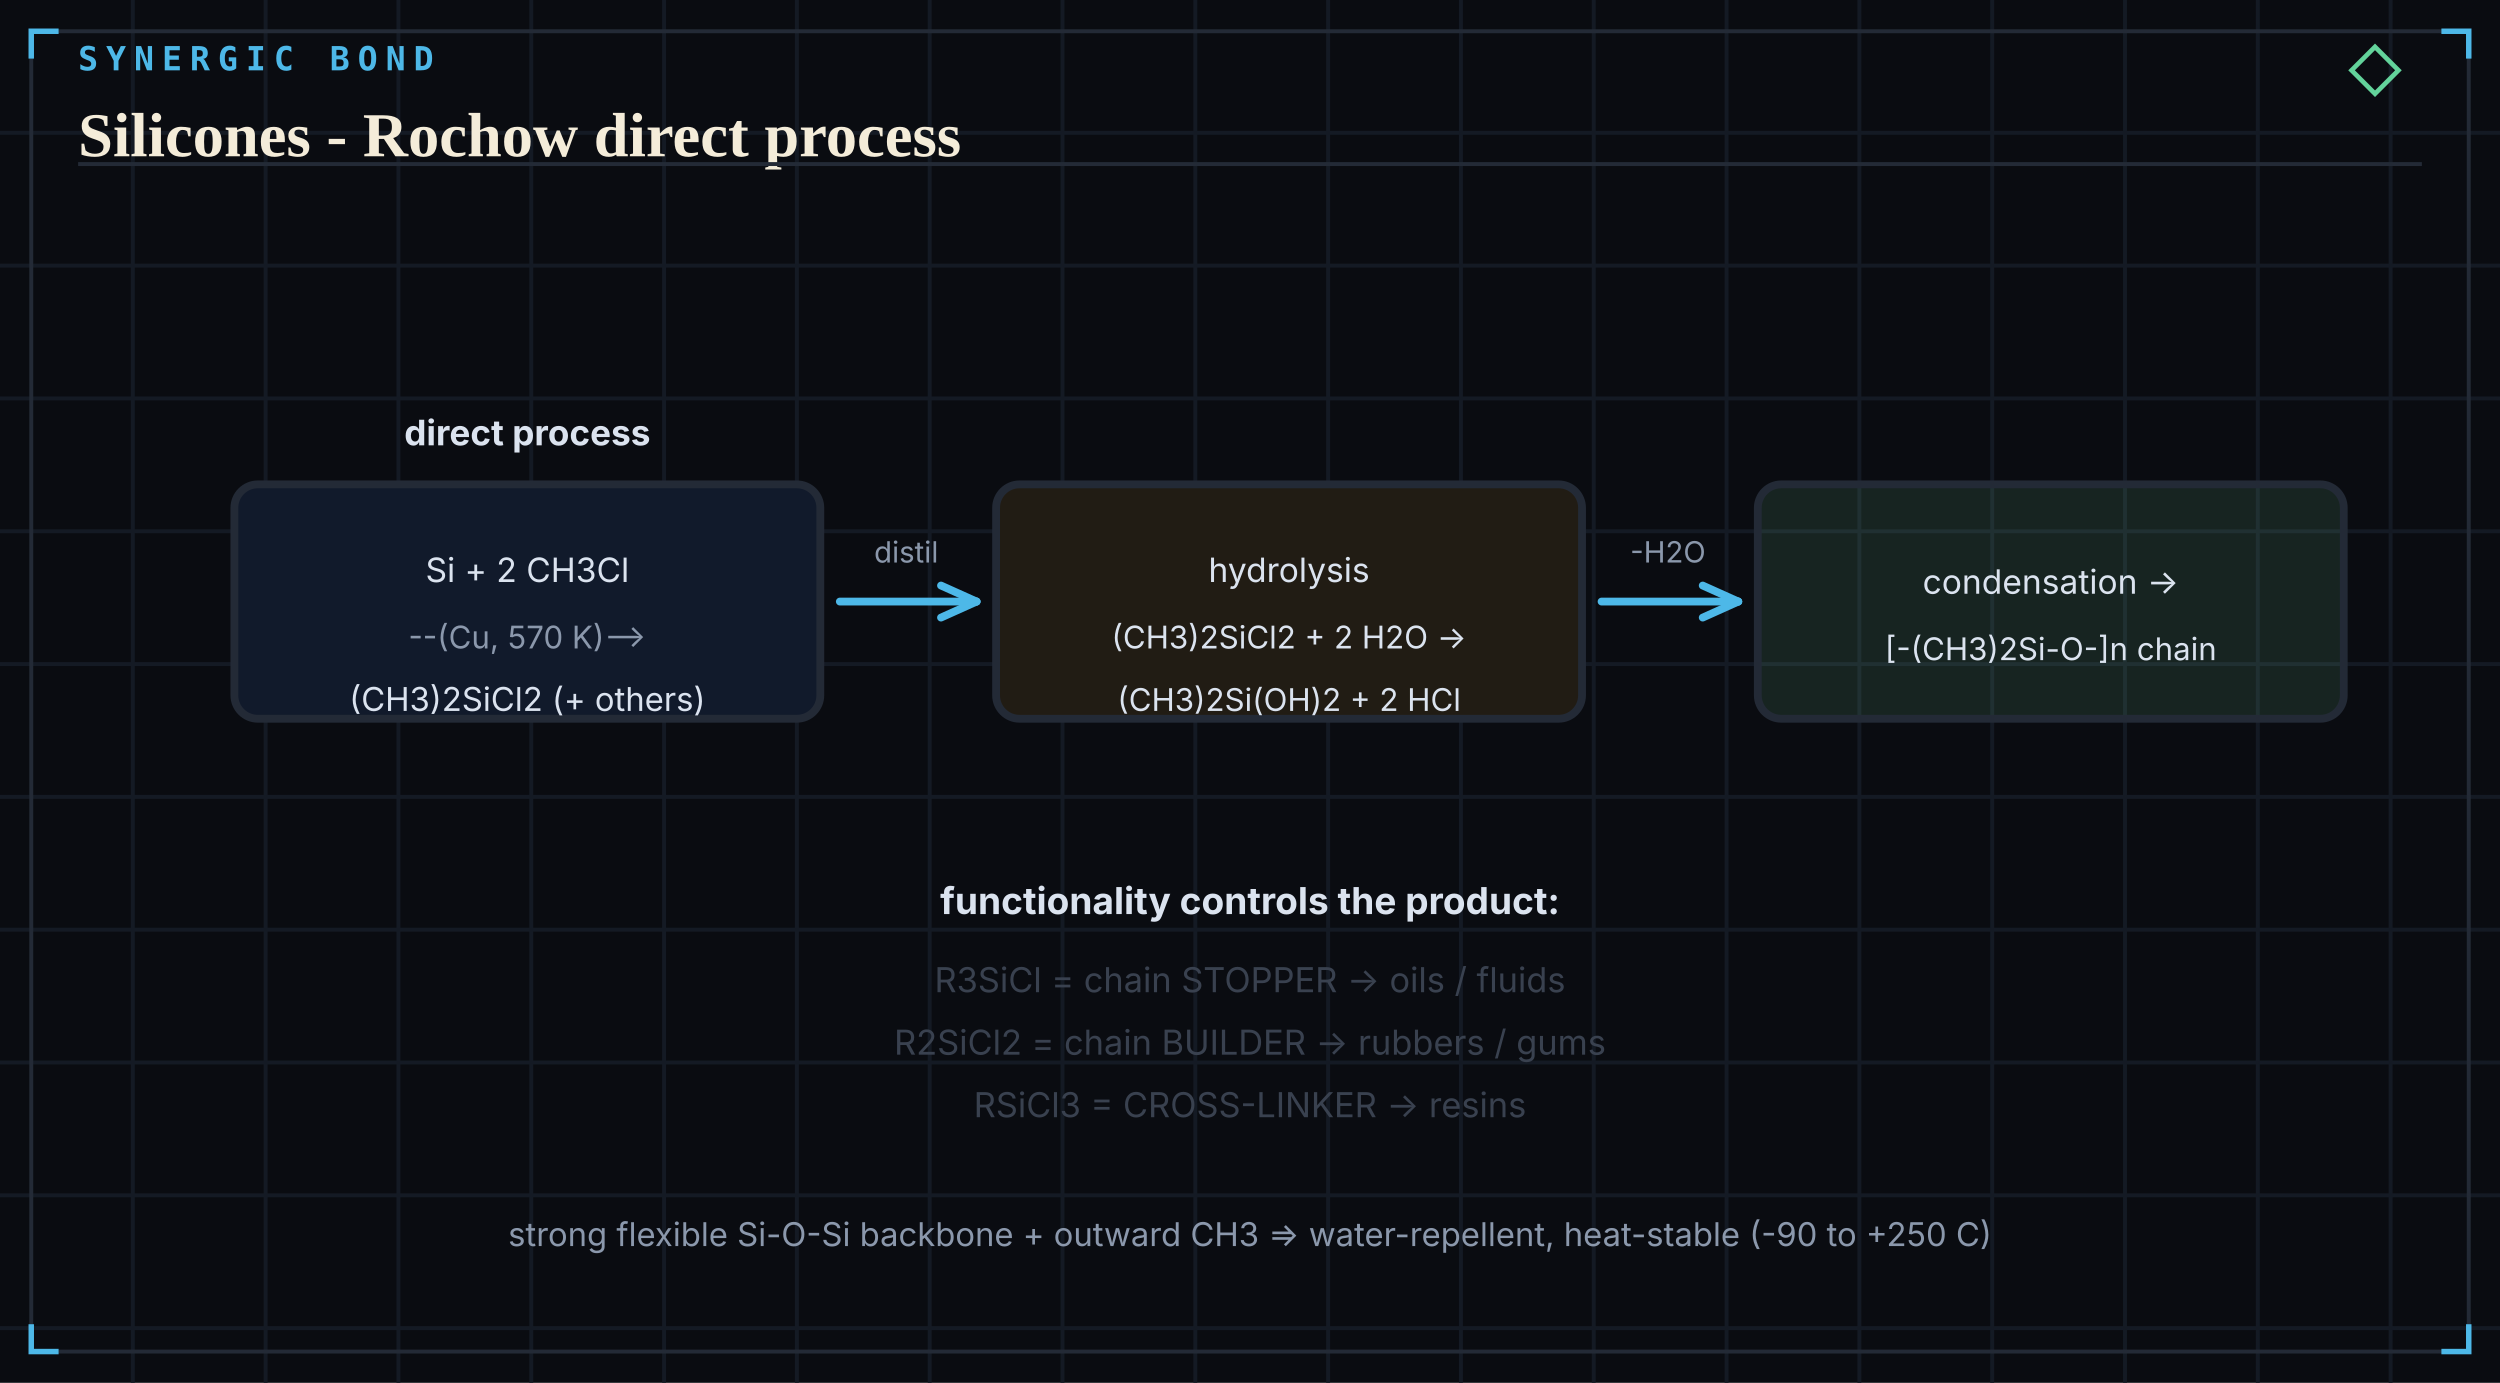
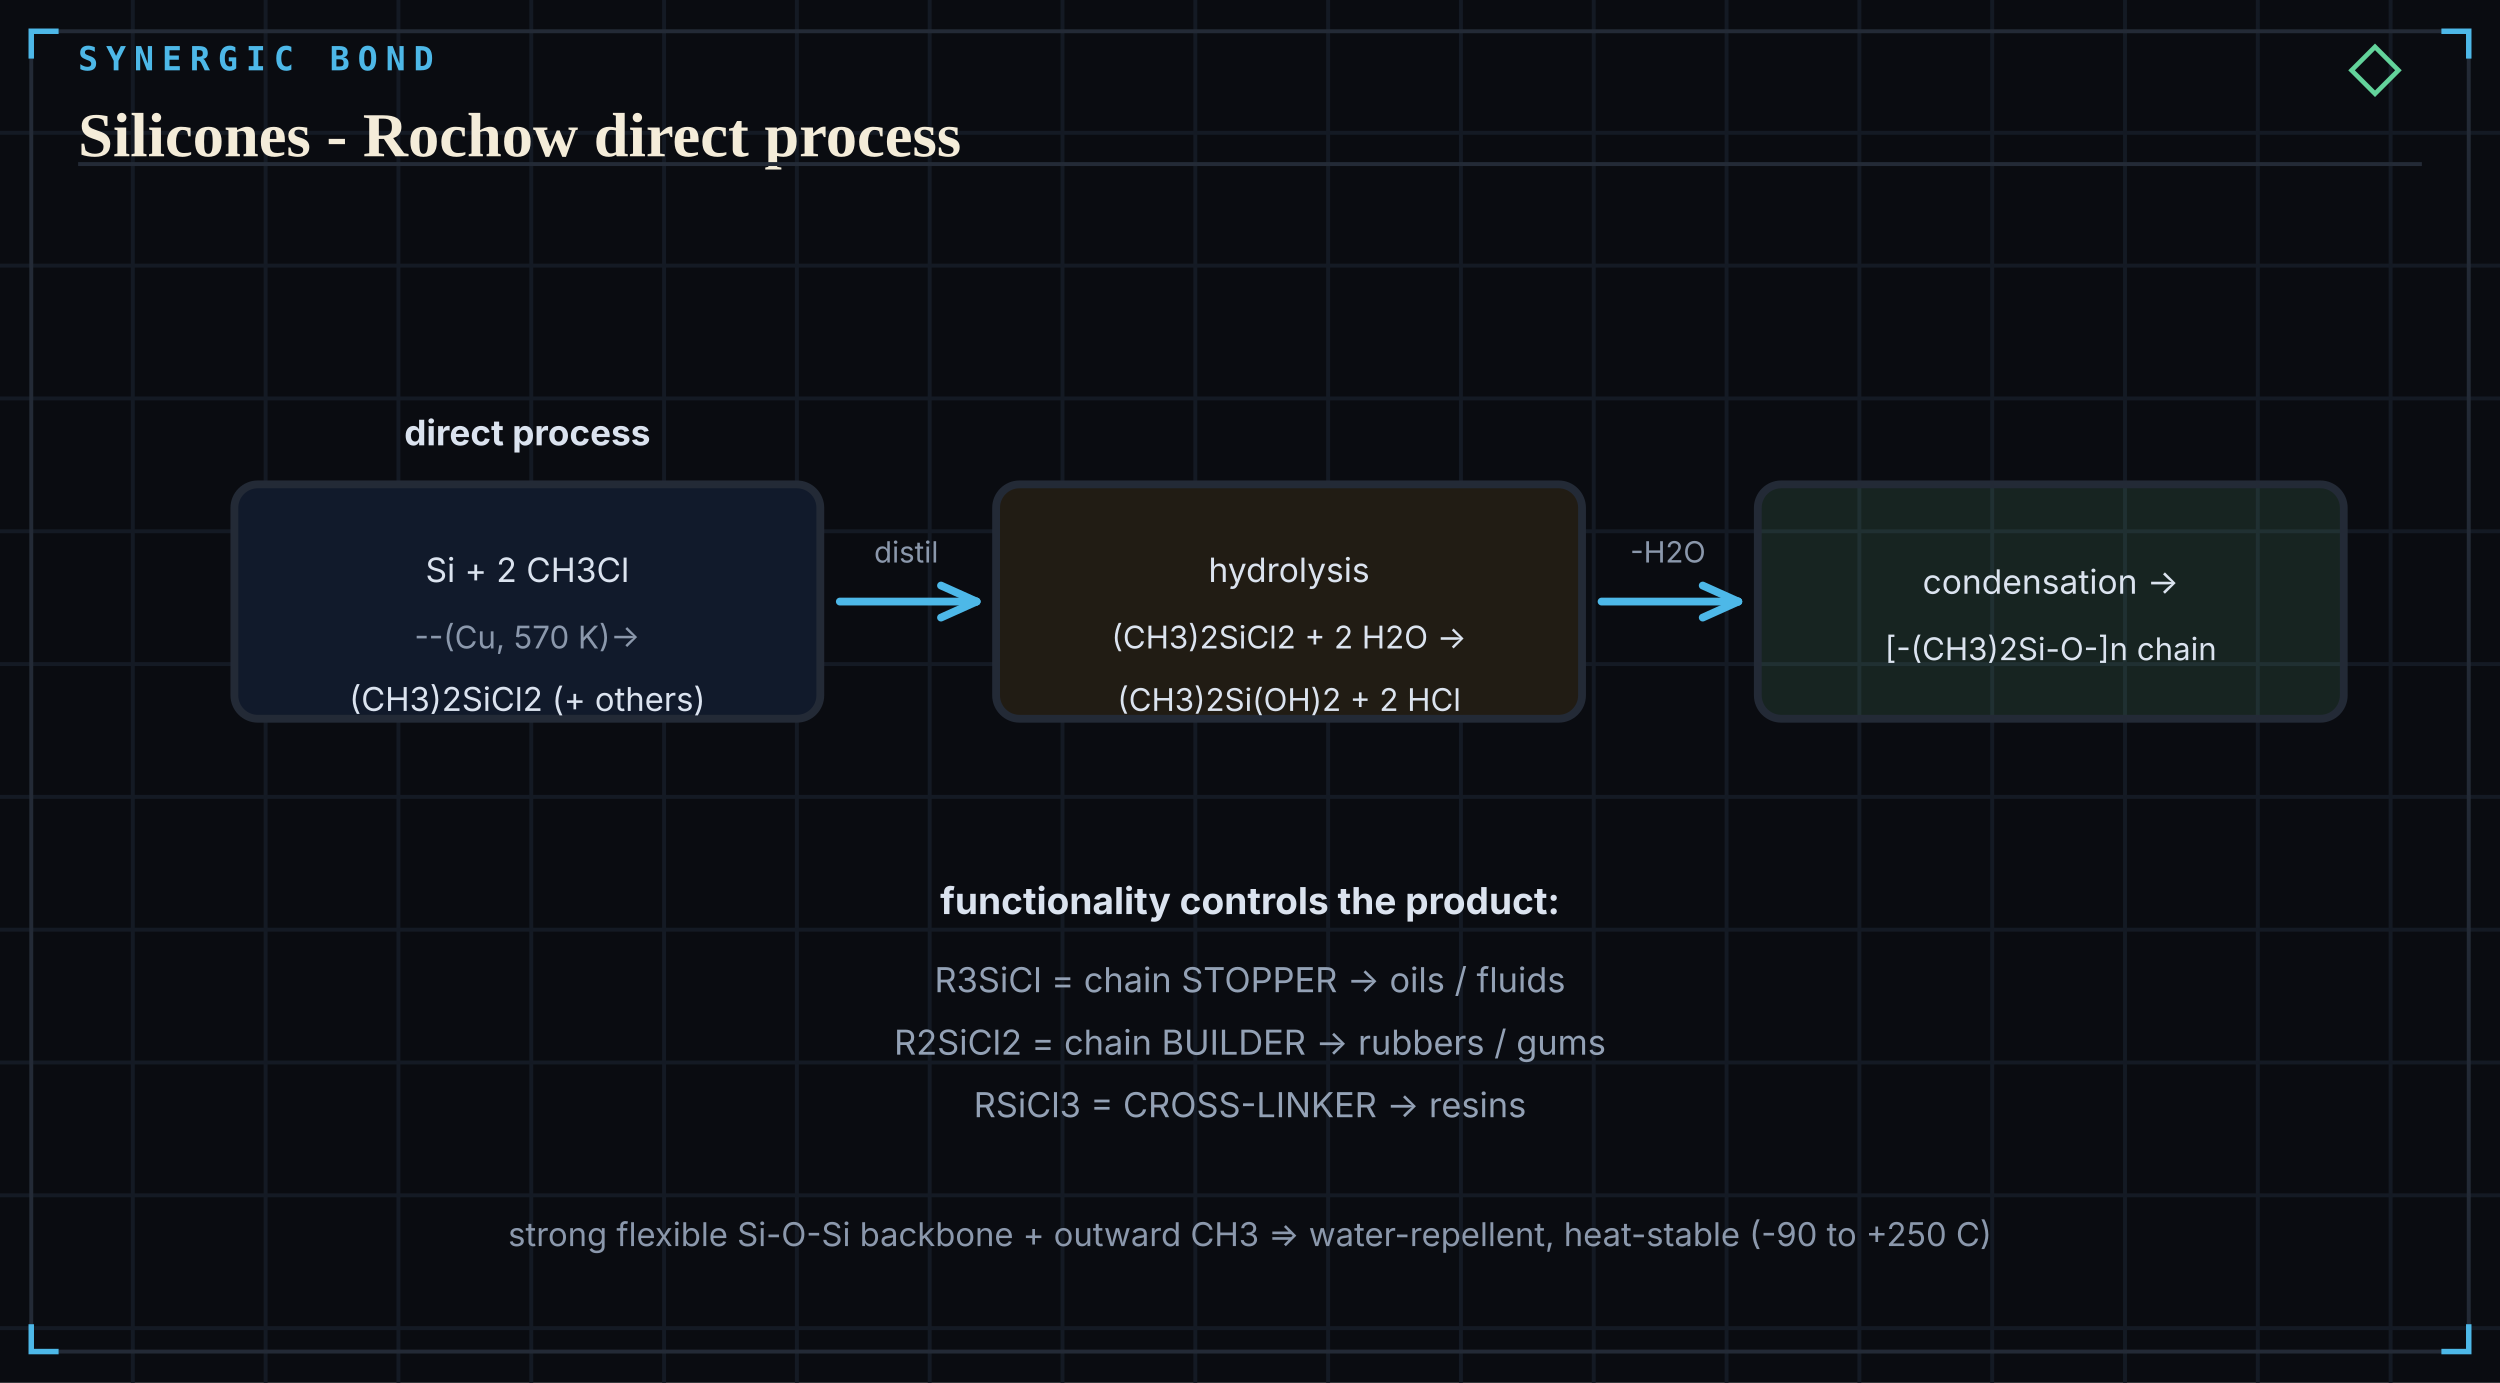
<svg xmlns="http://www.w3.org/2000/svg" width="640" height="354" viewBox="0 0 640 354" font-family="'Inter','Helvetica Neue',Arial,'DejaVu Sans',sans-serif">
  <rect width="640" height="354" fill="#0a0c11" />
  <g stroke="#141a24" stroke-width="1">
    <line x1="34" y1="0" x2="34" y2="354" />
    <line x1="68" y1="0" x2="68" y2="354" />
    <line x1="102" y1="0" x2="102" y2="354" />
    <line x1="136" y1="0" x2="136" y2="354" />
    <line x1="170" y1="0" x2="170" y2="354" />
    <line x1="204" y1="0" x2="204" y2="354" />
    <line x1="238" y1="0" x2="238" y2="354" />
    <line x1="272" y1="0" x2="272" y2="354" />
    <line x1="306" y1="0" x2="306" y2="354" />
    <line x1="340" y1="0" x2="340" y2="354" />
    <line x1="374" y1="0" x2="374" y2="354" />
    <line x1="408" y1="0" x2="408" y2="354" />
    <line x1="442" y1="0" x2="442" y2="354" />
    <line x1="476" y1="0" x2="476" y2="354" />
    <line x1="510" y1="0" x2="510" y2="354" />
    <line x1="544" y1="0" x2="544" y2="354" />
    <line x1="578" y1="0" x2="578" y2="354" />
    <line x1="612" y1="0" x2="612" y2="354" />
    <line x1="0" y1="34" x2="640" y2="34" />
    <line x1="0" y1="68" x2="640" y2="68" />
    <line x1="0" y1="102" x2="640" y2="102" />
    <line x1="0" y1="136" x2="640" y2="136" />
    <line x1="0" y1="170" x2="640" y2="170" />
    <line x1="0" y1="204" x2="640" y2="204" />
    <line x1="0" y1="238" x2="640" y2="238" />
    <line x1="0" y1="272" x2="640" y2="272" />
    <line x1="0" y1="306" x2="640" y2="306" />
    <line x1="0" y1="340" x2="640" y2="340" />
  </g>
  <rect x="8" y="8" width="624" height="338" fill="none" stroke="#232a36" stroke-width="1" />
  <path d="M 8 15 L 8 8 L 15 8" stroke="#4db8e8" stroke-width="1.4" fill="none" />
  <path d="M 632 15 L 632 8 L 625 8" stroke="#4db8e8" stroke-width="1.4" fill="none" />
  <path d="M 8 339 L 8 346 L 15 346" stroke="#4db8e8" stroke-width="1.4" fill="none" />
  <path d="M 632 339 L 632 346 L 625 346" stroke="#4db8e8" stroke-width="1.4" fill="none" />
  <text x="20" y="18" font-size="8.5" font-weight="bold" fill="#4db8e8" text-anchor="start" font-family="'SF Mono','DejaVu Sans Mono',ui-monospace,Menlo,monospace" letter-spacing="0.24em">SYNERGIC BOND</text>
  <path d="M 608 12 l 6 6 l -6 6 l -6 -6 z" fill="none" stroke="#63d39b" stroke-width="1.2" />
  <text x="20" y="40" font-size="16" font-weight="bold" fill="#f4ecd9" text-anchor="start" font-family="'Georgia','Times New Roman',serif">Silicones  -  Rochow direct process</text>
  <line x1="20" y1="42" x2="620" y2="42" stroke="#232a36" stroke-width="1" />
  <g transform="translate(0,34)">
    <rect x="60" y="90" width="150" height="60" rx="6" fill="#111a2b" stroke="#232a36" stroke-width="2" />
    <text x="135.0" y="80.0" font-size="9" font-weight="bold" fill="#dbe3ef" text-anchor="middle">direct process</text>
    <text x="135.0" y="115.0" font-size="8.6" font-weight="normal" fill="#dbe3ef" text-anchor="middle">Si + 2 CH3Cl</text>
-     <text x="135.0" y="132.0" font-size="8" font-weight="normal" fill="#8b98ac" text-anchor="middle">--(Cu, 570 K)--&gt;</text>
+     <text x="135.0" y="132.0" font-size="8" font-weight="normal" fill="#8b98ac" text-anchor="middle">--(Cu, 570 K)→</text>
    <text x="135.0" y="148.0" font-size="8.4" font-weight="normal" fill="#dbe3ef" text-anchor="middle">(CH3)2SiCl2  (+ others)</text>
    <line x1="215.0" y1="120.0" x2="250.0" y2="120.0" stroke="#4db8e8" stroke-width="2" stroke-linecap="round" />
    <line x1="250.0" y1="120.0" x2="240.9" y2="115.9" stroke="#4db8e8" stroke-width="2" stroke-linecap="round" />
    <line x1="250.0" y1="120.0" x2="240.9" y2="124.1" stroke="#4db8e8" stroke-width="2" stroke-linecap="round" />
    <text x="232.0" y="110.0" font-size="7.5" font-weight="normal" fill="#8b98ac" text-anchor="middle">distil</text>
    <rect x="255" y="90" width="150" height="60" rx="6" fill="#211c14" stroke="#232a36" stroke-width="2" />
    <text x="330.0" y="115.0" font-size="8.6" font-weight="normal" fill="#dbe3ef" text-anchor="middle">hydrolysis</text>
-     <text x="330.0" y="132.0" font-size="8" font-weight="normal" fill="#dbe3ef" text-anchor="middle">(CH3)2SiCl2 + 2 H2O -&gt;</text>
+     <text x="330.0" y="132.0" font-size="8" font-weight="normal" fill="#dbe3ef" text-anchor="middle">(CH3)2SiCl2 + 2 H2O →</text>
    <text x="330.0" y="148.0" font-size="8" font-weight="normal" fill="#dbe3ef" text-anchor="middle">(CH3)2Si(OH)2 + 2 HCl</text>
    <line x1="410.0" y1="120.0" x2="445.0" y2="120.0" stroke="#4db8e8" stroke-width="2" stroke-linecap="round" />
    <line x1="445.0" y1="120.0" x2="435.9" y2="115.9" stroke="#4db8e8" stroke-width="2" stroke-linecap="round" />
    <line x1="445.0" y1="120.0" x2="435.9" y2="124.1" stroke="#4db8e8" stroke-width="2" stroke-linecap="round" />
    <text x="427.0" y="110.0" font-size="7.5" font-weight="normal" fill="#8b98ac" text-anchor="middle">-H2O</text>
    <rect x="450" y="90" width="150" height="60" rx="6" fill="rgba(120,215,150,0.12)" stroke="#232a36" stroke-width="2" />
-     <text x="525.0" y="118.0" font-size="8.6" font-weight="normal" fill="#dbe3ef" text-anchor="middle">condensation -&gt;</text>
+     <text x="525.0" y="118.0" font-size="8.6" font-weight="normal" fill="#dbe3ef" text-anchor="middle">condensation →</text>
    <text x="525.0" y="135.0" font-size="8" font-weight="normal" fill="#dbe3ef" text-anchor="middle">[-(CH3)2Si-O-]n chain</text>
    <text x="320.0" y="200.0" font-size="9.5" font-weight="bold" fill="#dbe3ef" text-anchor="middle">functionality controls the product:</text>
-     <text x="320.0" y="220.0" font-size="8.8" font-weight="normal" fill="#39414f" text-anchor="middle">R3SiCl  =  chain STOPPER  -&gt;  oils / fluids</text>
-     <text x="320.0" y="236.0" font-size="8.8" font-weight="normal" fill="#39414f" text-anchor="middle">R2SiCl2  =  chain BUILDER  -&gt;  rubbers / gums</text>
-     <text x="320.0" y="252.0" font-size="8.8" font-weight="normal" fill="#39414f" text-anchor="middle">RSiCl3  =  CROSS-LINKER  -&gt;  resins</text>
+     <text x="320.0" y="220.0" font-size="8.8" font-weight="normal" fill="#93a1b5" text-anchor="middle">R3SiCl  =  chain STOPPER  →  oils / fluids</text>
+     <text x="320.0" y="236.0" font-size="8.8" font-weight="normal" fill="#93a1b5" text-anchor="middle">R2SiCl2  =  chain BUILDER  →  rubbers / gums</text>
+     <text x="320.0" y="252.0" font-size="8.8" font-weight="normal" fill="#93a1b5" text-anchor="middle">RSiCl3  =  CROSS-LINKER  →  resins</text>
    <text x="320.0" y="285.0" font-size="8.4" font-weight="normal" fill="#8b98ac" text-anchor="middle">strong flexible Si-O-Si backbone + outward CH3  =&gt;  water-repellent, heat-stable (-90 to +250 C)</text>
  </g>
</svg>
